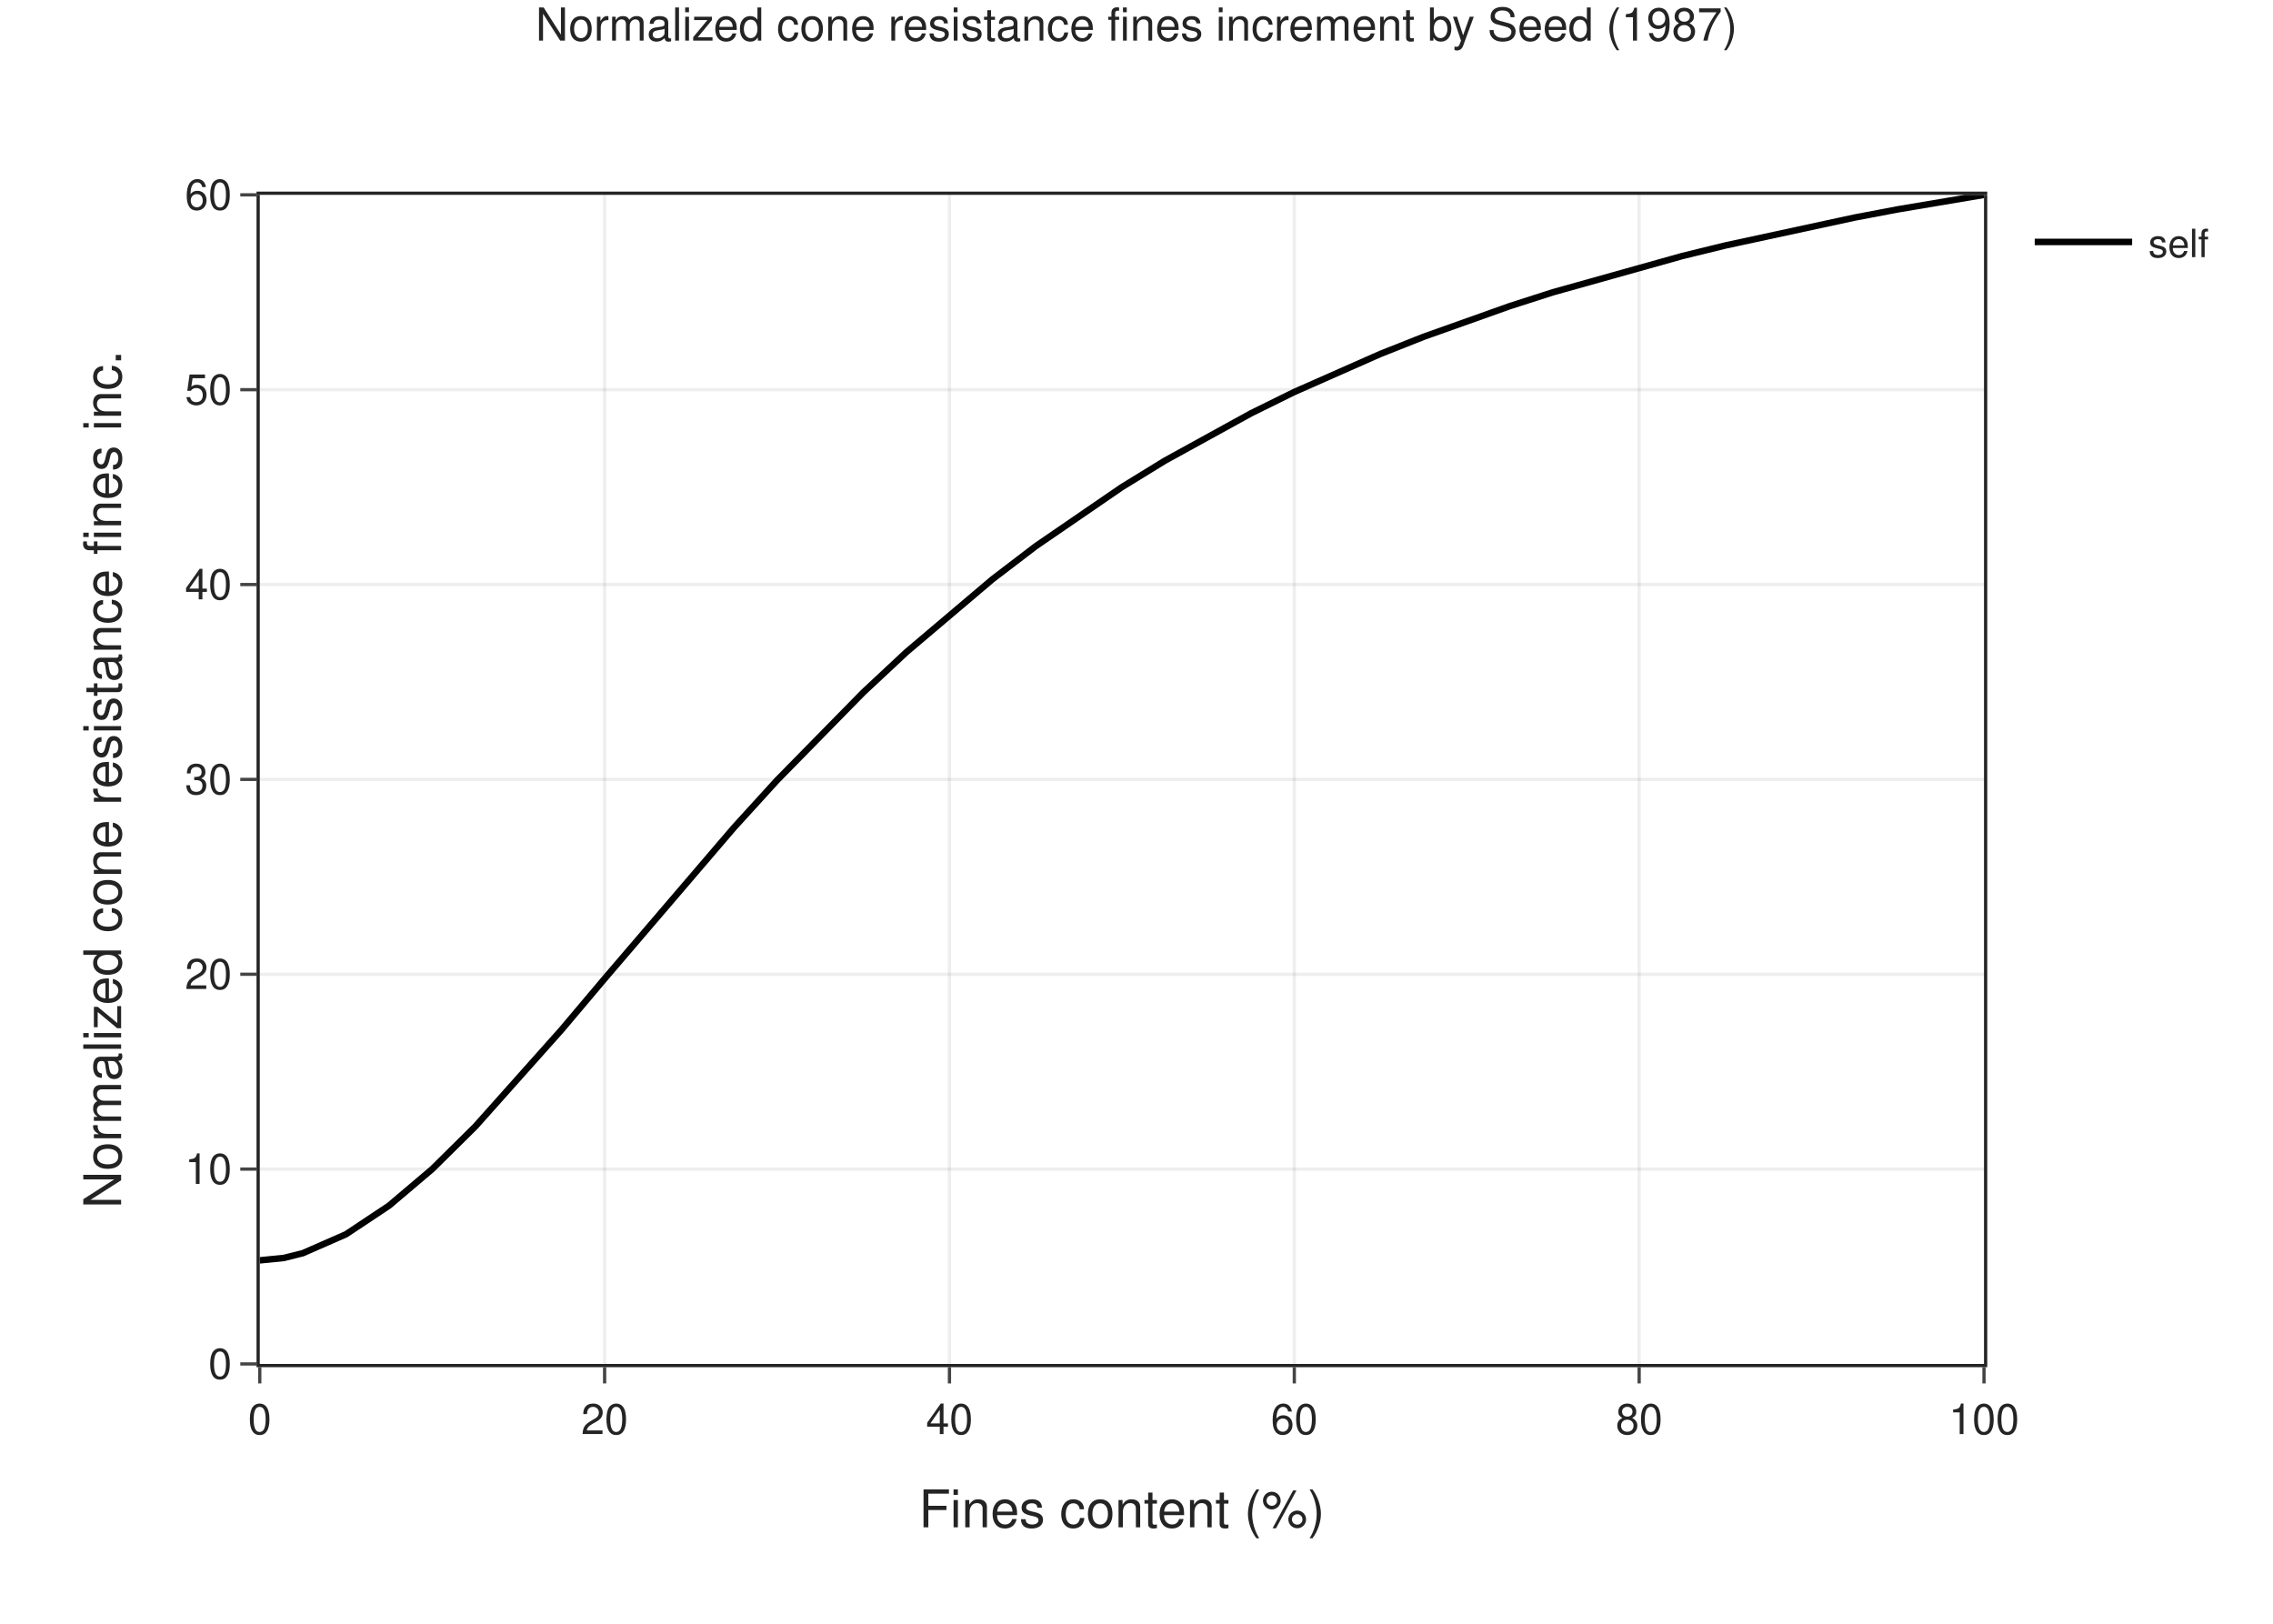
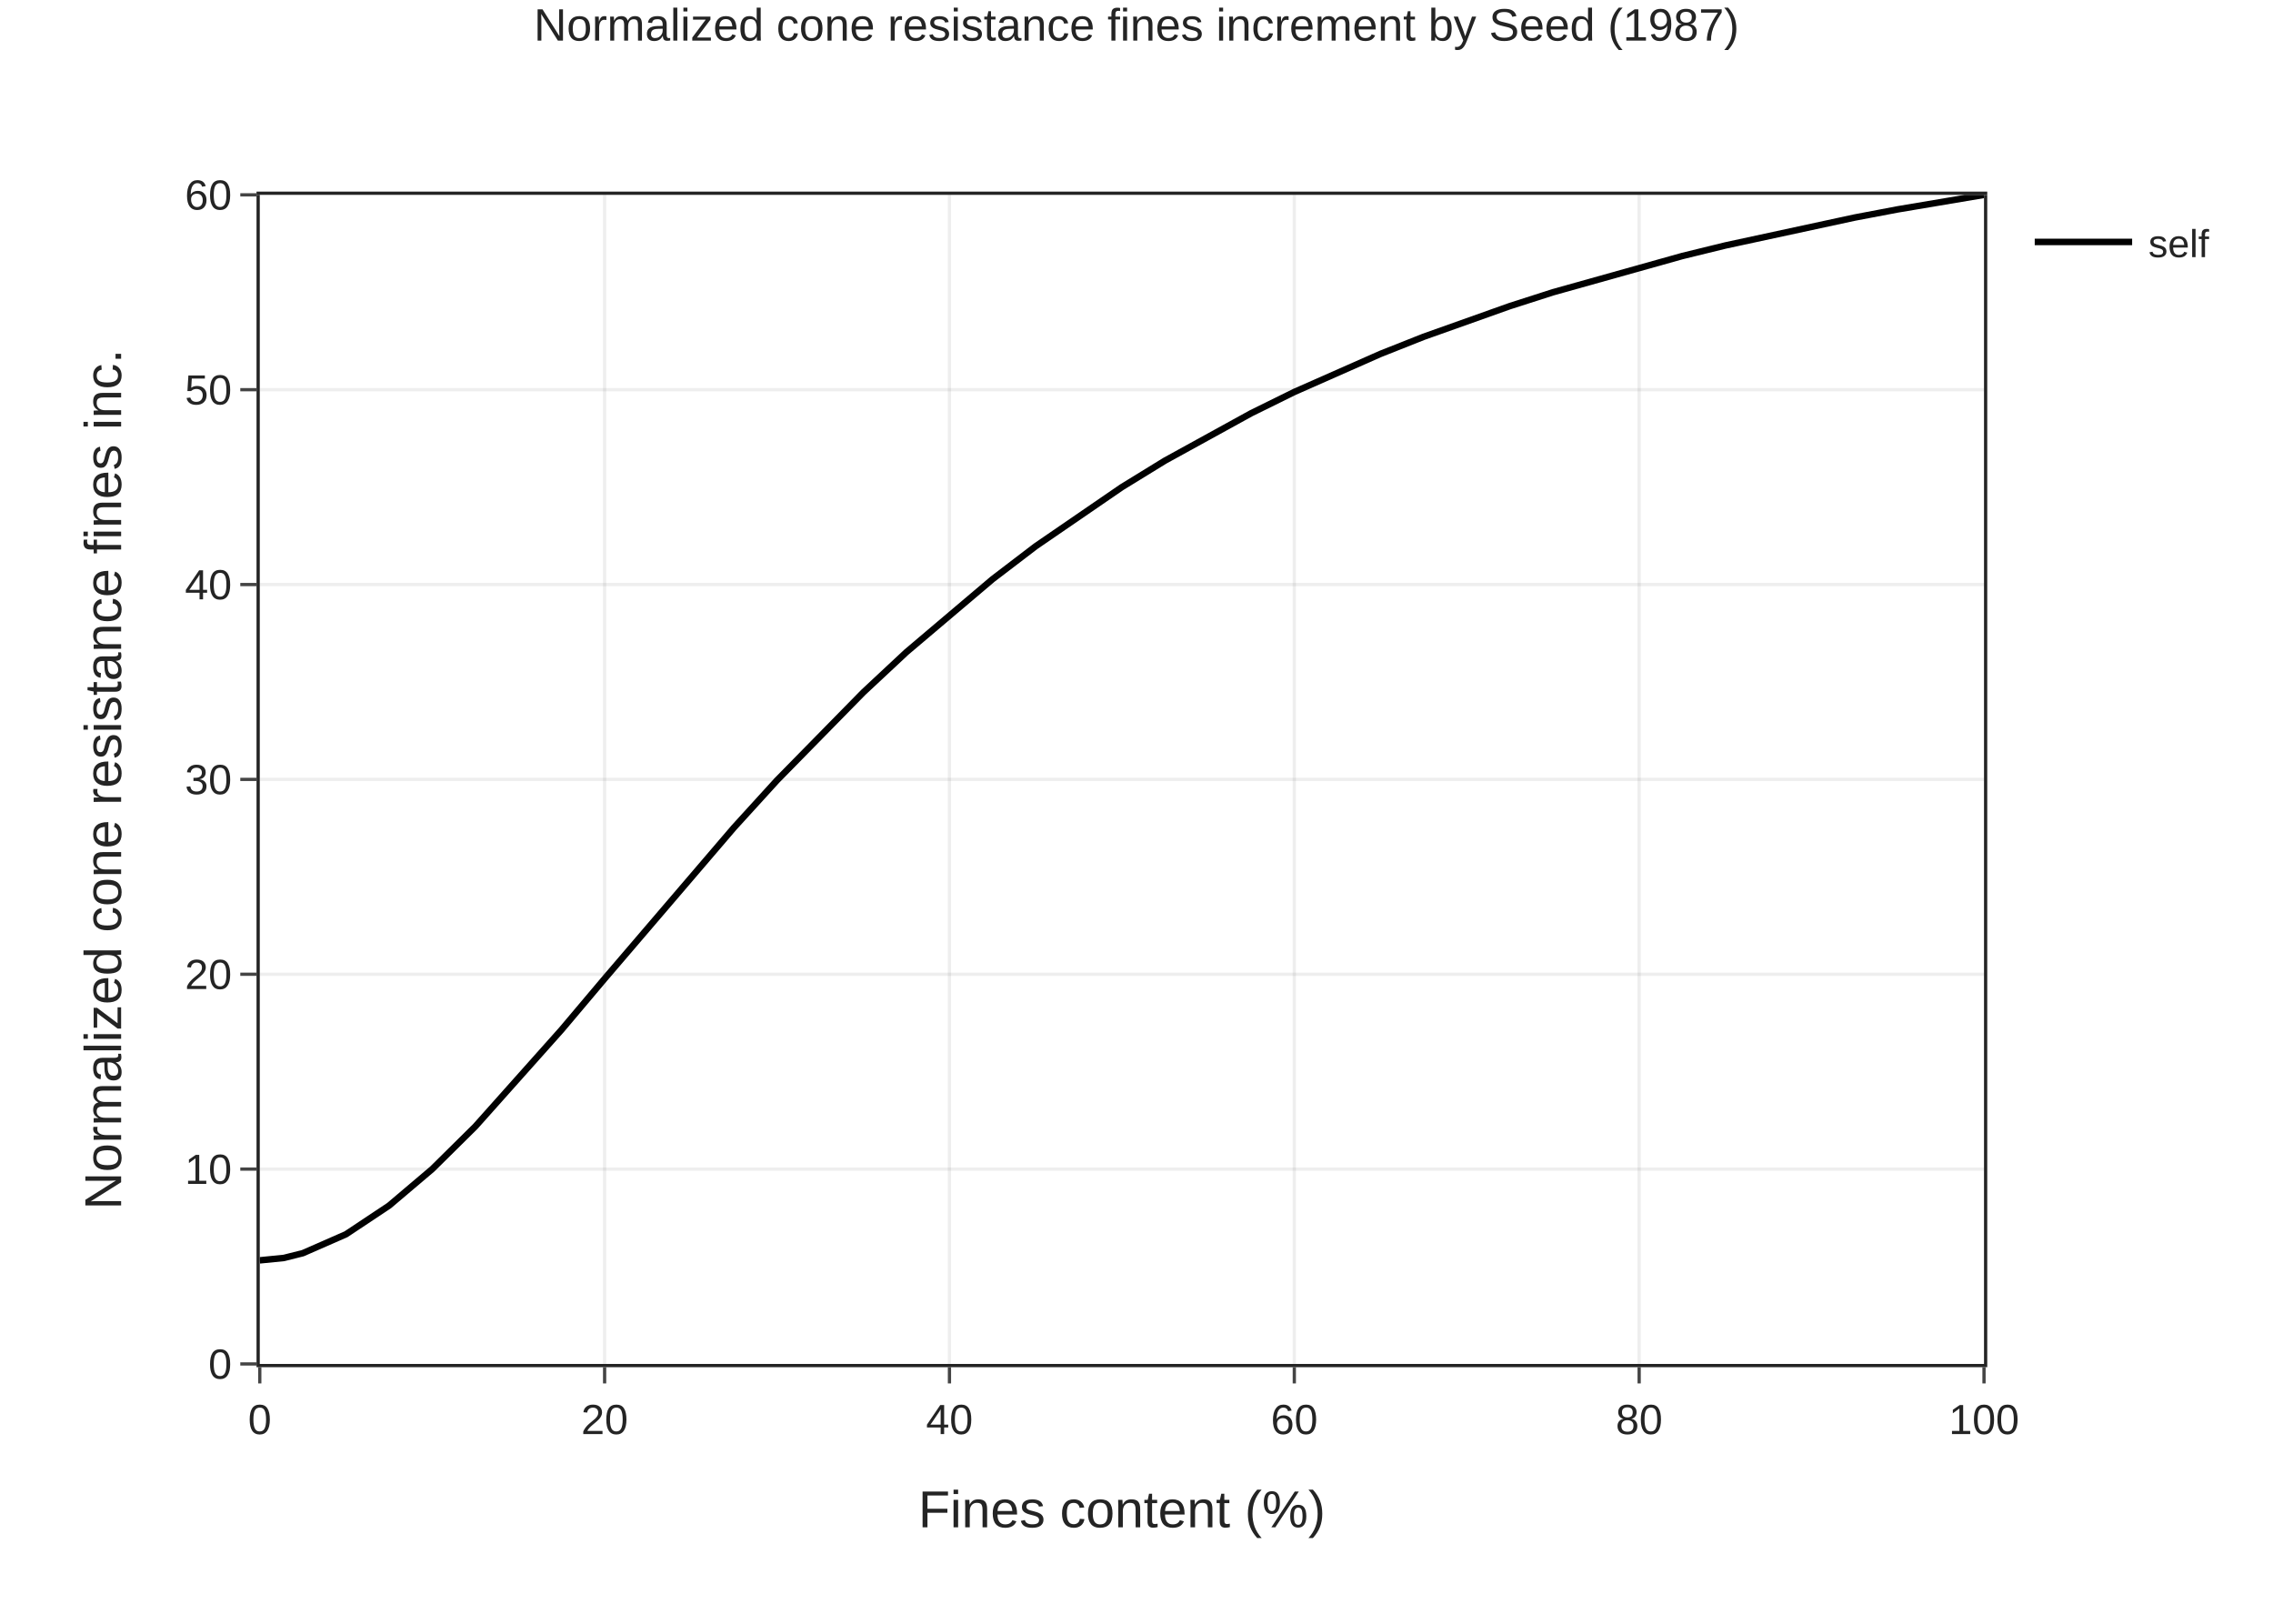
<svg xmlns="http://www.w3.org/2000/svg" class="main-svg" width="700" height="500" style="" viewBox="0 0 700 500">
  <rect x="0" y="0" width="700" height="500" style="fill: rgb(255, 255, 255); fill-opacity: 1;" />
-   <defs id="defs-f243b7">
+   <defs id="defs-4c5388">
    <g class="clips">
-       <clipPath id="clipf243b7xyplot" class="plotclip">
+       <clipPath id="clip4c5388xyplot" class="plotclip">
        <rect width="531" height="360" />
      </clipPath>
-       <clipPath class="axesclip" id="clipf243b7x">
+       <clipPath class="axesclip" id="clip4c5388x">
        <rect x="80" y="0" width="531" height="500" />
      </clipPath>
-       <clipPath class="axesclip" id="clipf243b7y">
+       <clipPath class="axesclip" id="clip4c5388y">
        <rect x="0" y="60" width="700" height="360" />
      </clipPath>
-       <clipPath class="axesclip" id="clipf243b7xy">
+       <clipPath class="axesclip" id="clip4c5388xy">
        <rect x="80" y="60" width="531" height="360" />
      </clipPath>
    </g>
    <g class="gradients" />
    <g class="patterns" />
  </defs>
  <g class="bglayer" />
  <g class="layer-below">
    <g class="imagelayer" />
    <g class="shapelayer" />
  </g>
  <g class="cartesianlayer">
    <g class="subplot xy">
      <g class="layer-subplot">
        <g class="shapelayer" />
        <g class="imagelayer" />
      </g>
      <g class="minor-gridlayer">
        <g class="x" />
        <g class="y" />
      </g>
      <g class="gridlayer">
        <g class="x">
          <path class="xgrid crisp" transform="translate(186.2,0)" d="M0,60v360" style="stroke: rgb(0, 0, 0); stroke-opacity: 0.07; stroke-width: 1px;" />
          <path class="xgrid crisp" transform="translate(292.4,0)" d="M0,60v360" style="stroke: rgb(0, 0, 0); stroke-opacity: 0.07; stroke-width: 1px;" />
          <path class="xgrid crisp" transform="translate(398.6,0)" d="M0,60v360" style="stroke: rgb(0, 0, 0); stroke-opacity: 0.07; stroke-width: 1px;" />
          <path class="xgrid crisp" transform="translate(504.8,0)" d="M0,60v360" style="stroke: rgb(0, 0, 0); stroke-opacity: 0.07; stroke-width: 1px;" />
        </g>
        <g class="y">
          <path class="ygrid crisp" transform="translate(0,360)" d="M80,0h531" style="stroke: rgb(0, 0, 0); stroke-opacity: 0.07; stroke-width: 1px;" />
          <path class="ygrid crisp" transform="translate(0,300)" d="M80,0h531" style="stroke: rgb(0, 0, 0); stroke-opacity: 0.07; stroke-width: 1px;" />
          <path class="ygrid crisp" transform="translate(0,240)" d="M80,0h531" style="stroke: rgb(0, 0, 0); stroke-opacity: 0.07; stroke-width: 1px;" />
          <path class="ygrid crisp" transform="translate(0,180)" d="M80,0h531" style="stroke: rgb(0, 0, 0); stroke-opacity: 0.07; stroke-width: 1px;" />
          <path class="ygrid crisp" transform="translate(0,120)" d="M80,0h531" style="stroke: rgb(0, 0, 0); stroke-opacity: 0.07; stroke-width: 1px;" />
        </g>
      </g>
      <g class="zerolinelayer" />
      <g class="layer-between">
        <g class="shapelayer" />
        <g class="imagelayer" />
      </g>
      <path class="xlines-below" />
      <path class="ylines-below" />
      <g class="overlines-below" />
      <g class="xaxislayer-below" />
      <g class="yaxislayer-below" />
      <g class="overaxes-below" />
      <g class="overplot">
-         <g class="xy" transform="translate(80,60)" clip-path="url(#clipf243b7xyplot)">
+         <g class="xy" transform="translate(80,60)" clip-path="url(#clip4c5388xyplot)">
          <g class="scatterlayer mlayer">
-             <g class="trace scatter trace3705bb" style="stroke-miterlimit: 2; opacity: 1;">
+             <g class="trace scatter trace5e378b" style="stroke-miterlimit: 2; opacity: 1;">
              <g class="fills" />
              <g class="errorbars" />
              <g class="lines">
                <path class="js-line" d="M0,328.1L7.43,327.36L13.27,325.89L26.55,320.07L39.82,311.25L53.1,300L66.38,286.87L92.93,257.1L106.2,241.37L146.02,194.85L159.3,180.27L185.85,153.22L199.12,140.83L225.68,118.34L238.95,108.21L265.5,90L278.77,81.85L305.33,67.24L318.6,60.7L345.15,48.97L358.42,43.71L384.98,34.26L398.25,30L438.08,18.84L451.35,15.59L491.17,6.99L504.45,4.47L531,0" style="vector-effect: none; fill: none; stroke: rgb(0, 0, 0); stroke-opacity: 1; stroke-width: 2px; opacity: 1;" />
              </g>
              <g class="points" />
              <g class="text" />
            </g>
-             <g class="trace scatter trace97bb9c" style="stroke-miterlimit: 2; opacity: 1;">
+             <g class="trace scatter trace69e41f" style="stroke-miterlimit: 2; opacity: 1;">
              <g class="fills" />
              <g class="errorbars" />
              <g class="lines" />
              <g class="points" />
              <g class="text" />
            </g>
          </g>
        </g>
      </g>
      <g class="zerolinelayer-above" />
      <path class="xlines-above crisp" d="M79,420.5H612M79,59.5H612" style="fill: none; stroke-width: 1px; stroke: rgb(36, 36, 36); stroke-opacity: 1;" />
      <path class="ylines-above crisp" d="M79.5,60V420M611.5,60V420" style="fill: none; stroke-width: 1px; stroke: rgb(36, 36, 36); stroke-opacity: 1;" />
      <g class="overlines-above" />
      <g class="xaxislayer-above">
        <path class="xtick ticks crisp" d="M0,421v5" transform="translate(80,0)" style="stroke: rgb(68, 68, 68); stroke-opacity: 1; stroke-width: 1px;" />
        <path class="xtick ticks crisp" d="M0,421v5" transform="translate(186.2,0)" style="stroke: rgb(68, 68, 68); stroke-opacity: 1; stroke-width: 1px;" />
        <path class="xtick ticks crisp" d="M0,421v5" transform="translate(292.4,0)" style="stroke: rgb(68, 68, 68); stroke-opacity: 1; stroke-width: 1px;" />
        <path class="xtick ticks crisp" d="M0,421v5" transform="translate(398.6,0)" style="stroke: rgb(68, 68, 68); stroke-opacity: 1; stroke-width: 1px;" />
        <path class="xtick ticks crisp" d="M0,421v5" transform="translate(504.8,0)" style="stroke: rgb(68, 68, 68); stroke-opacity: 1; stroke-width: 1px;" />
        <path class="xtick ticks crisp" d="M0,421v5" transform="translate(611,0)" style="stroke: rgb(68, 68, 68); stroke-opacity: 1; stroke-width: 1px;" />
        <g class="xtick">
-           <text text-anchor="middle" x="0" y="441.6" transform="translate(80,0)" style="font-family: Helvetica; font-size: 13px; fill: rgb(36, 36, 36); fill-opacity: 1; white-space: pre;">0</text>
+           <text text-anchor="middle" x="0" y="441.6" transform="translate(80,0)" style="font-family: Arial; font-size: 13px; fill: rgb(36, 36, 36); fill-opacity: 1; white-space: pre;">0</text>
        </g>
        <g class="xtick">
-           <text text-anchor="middle" x="0" y="441.6" style="font-family: Helvetica; font-size: 13px; fill: rgb(36, 36, 36); fill-opacity: 1; white-space: pre;" transform="translate(186.2,0)">20</text>
+           <text text-anchor="middle" x="0" y="441.6" style="font-family: Arial; font-size: 13px; fill: rgb(36, 36, 36); fill-opacity: 1; white-space: pre;" transform="translate(186.2,0)">20</text>
        </g>
        <g class="xtick">
-           <text text-anchor="middle" x="0" y="441.6" style="font-family: Helvetica; font-size: 13px; fill: rgb(36, 36, 36); fill-opacity: 1; white-space: pre;" transform="translate(292.4,0)">40</text>
+           <text text-anchor="middle" x="0" y="441.6" style="font-family: Arial; font-size: 13px; fill: rgb(36, 36, 36); fill-opacity: 1; white-space: pre;" transform="translate(292.4,0)">40</text>
        </g>
        <g class="xtick">
-           <text text-anchor="middle" x="0" y="441.6" style="font-family: Helvetica; font-size: 13px; fill: rgb(36, 36, 36); fill-opacity: 1; white-space: pre;" transform="translate(398.6,0)">60</text>
+           <text text-anchor="middle" x="0" y="441.6" style="font-family: Arial; font-size: 13px; fill: rgb(36, 36, 36); fill-opacity: 1; white-space: pre;" transform="translate(398.6,0)">60</text>
        </g>
        <g class="xtick">
-           <text text-anchor="middle" x="0" y="441.6" style="font-family: Helvetica; font-size: 13px; fill: rgb(36, 36, 36); fill-opacity: 1; white-space: pre;" transform="translate(504.8,0)">80</text>
+           <text text-anchor="middle" x="0" y="441.6" style="font-family: Arial; font-size: 13px; fill: rgb(36, 36, 36); fill-opacity: 1; white-space: pre;" transform="translate(504.8,0)">80</text>
        </g>
        <g class="xtick">
-           <text text-anchor="middle" x="0" y="441.6" style="font-family: Helvetica; font-size: 13px; fill: rgb(36, 36, 36); fill-opacity: 1; white-space: pre;" transform="translate(611,0)">100</text>
+           <text text-anchor="middle" x="0" y="441.6" style="font-family: Arial; font-size: 13px; fill: rgb(36, 36, 36); fill-opacity: 1; white-space: pre;" transform="translate(611,0)">100</text>
        </g>
      </g>
      <g class="yaxislayer-above">
        <path class="ytick ticks crisp" d="M79,0h-5" transform="translate(0,420)" style="stroke: rgb(68, 68, 68); stroke-opacity: 1; stroke-width: 1px;" />
        <path class="ytick ticks crisp" d="M79,0h-5" transform="translate(0,360)" style="stroke: rgb(68, 68, 68); stroke-opacity: 1; stroke-width: 1px;" />
        <path class="ytick ticks crisp" d="M79,0h-5" transform="translate(0,300)" style="stroke: rgb(68, 68, 68); stroke-opacity: 1; stroke-width: 1px;" />
        <path class="ytick ticks crisp" d="M79,0h-5" transform="translate(0,240)" style="stroke: rgb(68, 68, 68); stroke-opacity: 1; stroke-width: 1px;" />
        <path class="ytick ticks crisp" d="M79,0h-5" transform="translate(0,180)" style="stroke: rgb(68, 68, 68); stroke-opacity: 1; stroke-width: 1px;" />
        <path class="ytick ticks crisp" d="M79,0h-5" transform="translate(0,120)" style="stroke: rgb(68, 68, 68); stroke-opacity: 1; stroke-width: 1px;" />
        <path class="ytick ticks crisp" d="M79,0h-5" transform="translate(0,60)" style="stroke: rgb(68, 68, 68); stroke-opacity: 1; stroke-width: 1px;" />
        <g class="ytick">
-           <text text-anchor="end" x="71.4" y="4.55" transform="translate(0,420)" style="font-family: Helvetica; font-size: 13px; fill: rgb(36, 36, 36); fill-opacity: 1; white-space: pre;">0</text>
+           <text text-anchor="end" x="71.4" y="4.55" transform="translate(0,420)" style="font-family: Arial; font-size: 13px; fill: rgb(36, 36, 36); fill-opacity: 1; white-space: pre;">0</text>
        </g>
        <g class="ytick">
-           <text text-anchor="end" x="71.4" y="4.55" style="font-family: Helvetica; font-size: 13px; fill: rgb(36, 36, 36); fill-opacity: 1; white-space: pre;" transform="translate(0,360)">10</text>
+           <text text-anchor="end" x="71.4" y="4.55" style="font-family: Arial; font-size: 13px; fill: rgb(36, 36, 36); fill-opacity: 1; white-space: pre;" transform="translate(0,360)">10</text>
        </g>
        <g class="ytick">
-           <text text-anchor="end" x="71.4" y="4.55" style="font-family: Helvetica; font-size: 13px; fill: rgb(36, 36, 36); fill-opacity: 1; white-space: pre;" transform="translate(0,300)">20</text>
+           <text text-anchor="end" x="71.4" y="4.55" style="font-family: Arial; font-size: 13px; fill: rgb(36, 36, 36); fill-opacity: 1; white-space: pre;" transform="translate(0,300)">20</text>
        </g>
        <g class="ytick">
-           <text text-anchor="end" x="71.4" y="4.55" style="font-family: Helvetica; font-size: 13px; fill: rgb(36, 36, 36); fill-opacity: 1; white-space: pre;" transform="translate(0,240)">30</text>
+           <text text-anchor="end" x="71.4" y="4.55" style="font-family: Arial; font-size: 13px; fill: rgb(36, 36, 36); fill-opacity: 1; white-space: pre;" transform="translate(0,240)">30</text>
        </g>
        <g class="ytick">
-           <text text-anchor="end" x="71.4" y="4.55" style="font-family: Helvetica; font-size: 13px; fill: rgb(36, 36, 36); fill-opacity: 1; white-space: pre;" transform="translate(0,180)">40</text>
+           <text text-anchor="end" x="71.4" y="4.55" style="font-family: Arial; font-size: 13px; fill: rgb(36, 36, 36); fill-opacity: 1; white-space: pre;" transform="translate(0,180)">40</text>
        </g>
        <g class="ytick">
-           <text text-anchor="end" x="71.4" y="4.55" style="font-family: Helvetica; font-size: 13px; fill: rgb(36, 36, 36); fill-opacity: 1; white-space: pre;" transform="translate(0,120)">50</text>
+           <text text-anchor="end" x="71.4" y="4.55" style="font-family: Arial; font-size: 13px; fill: rgb(36, 36, 36); fill-opacity: 1; white-space: pre;" transform="translate(0,120)">50</text>
        </g>
        <g class="ytick">
-           <text text-anchor="end" x="71.4" y="4.55" style="font-family: Helvetica; font-size: 13px; fill: rgb(36, 36, 36); fill-opacity: 1; white-space: pre;" transform="translate(0,60)">60</text>
+           <text text-anchor="end" x="71.4" y="4.55" style="font-family: Arial; font-size: 13px; fill: rgb(36, 36, 36); fill-opacity: 1; white-space: pre;" transform="translate(0,60)">60</text>
        </g>
      </g>
      <g class="overaxes-above" />
    </g>
  </g>
  <g class="polarlayer" />
  <g class="smithlayer" />
  <g class="ternarylayer" />
  <g class="geolayer" />
  <g class="funnelarealayer" />
  <g class="pielayer" />
  <g class="iciclelayer" />
  <g class="treemaplayer" />
  <g class="sunburstlayer" />
  <g class="glimages" />
-   <defs id="topdefs-f243b7">
+   <defs id="topdefs-4c5388">
    <g class="clips" />
-     <clipPath id="legendf243b7">
+     <clipPath id="legend4c5388">
      <rect width="66" height="29" x="0" y="0" />
    </clipPath>
  </defs>
  <g class="layer-above">
    <g class="imagelayer" />
    <g class="shapelayer" />
  </g>
  <g class="infolayer">
    <g class="legend" pointer-events="all" transform="translate(621.62,60)">
      <rect class="bg" shape-rendering="crispEdges" style="stroke: rgb(68, 68, 68); stroke-opacity: 1; fill: rgb(255, 255, 255); fill-opacity: 1; stroke-width: 0px;" width="66" height="29" x="0" y="0" />
-       <g class="scrollbox" transform="" clip-path="url(#legendf243b7)">
+       <g class="scrollbox" transform="" clip-path="url(#legend4c5388)">
        <g class="groups" transform="">
          <g class="traces" transform="translate(0,14.5)" style="opacity: 1;">
-             <text class="legendtext" text-anchor="start" x="40" y="4.68" style="font-family: Helvetica; font-size: 12px; fill: rgb(36, 36, 36); fill-opacity: 1; white-space: pre;">self</text>
+             <text class="legendtext" text-anchor="start" x="40" y="4.68" style="font-family: Arial; font-size: 12px; fill: rgb(36, 36, 36); fill-opacity: 1; white-space: pre;">self</text>
            <g class="layers" style="opacity: 1;">
              <g class="legendfill" />
              <g class="legendlines">
                <path class="js-line" d="M5,0h30" style="fill: none; stroke: rgb(0, 0, 0); stroke-opacity: 1; stroke-width: 2px;" />
              </g>
              <g class="legendsymbols">
                <g class="legendpoints" />
              </g>
            </g>
            <rect class="legendtoggle" x="0" y="-9.5" width="61" height="19" style="fill: rgb(0, 0, 0); fill-opacity: 0;" />
          </g>
        </g>
      </g>
      <rect class="scrollbar" rx="20" ry="3" width="0" height="0" style="fill: rgb(128, 139, 164); fill-opacity: 1;" x="0" y="0" />
    </g>
    <g class="g-gtitle">
-       <text class="gtitle" x="350" y="12.5" text-anchor="middle" dy="0em" style="opacity: 1; font-family: Helvetica; font-size: 14px; fill: rgb(36, 36, 36); fill-opacity: 1; white-space: pre;">Normalized cone resistance fines increment by Seed (1987)</text>
+       <text class="gtitle" x="350" y="12.5" text-anchor="middle" dy="0em" style="opacity: 1; font-family: Arial; font-size: 14px; fill: rgb(36, 36, 36); fill-opacity: 1; white-space: pre;">Normalized cone resistance fines increment by Seed (1987)</text>
    </g>
    <g class="g-xtitle">
-       <text class="xtitle" x="345.5" y="470.3" text-anchor="middle" style="opacity: 1; font-family: Helvetica; font-size: 16px; fill: rgb(36, 36, 36); fill-opacity: 1; white-space: pre;">Fines content (%)</text>
+       <text class="xtitle" x="345.5" y="470.3" text-anchor="middle" style="opacity: 1; font-family: Arial; font-size: 16px; fill: rgb(36, 36, 36); fill-opacity: 1; white-space: pre;">Fines content (%)</text>
    </g>
    <g class="g-ytitle">
-       <text class="ytitle" transform="rotate(-90,37.30039,240)" x="37.3" y="240" text-anchor="middle" style="opacity: 1; font-family: Helvetica; font-size: 16px; fill: rgb(36, 36, 36); fill-opacity: 1; white-space: pre;">Normalized cone resistance fines inc.</text>
+       <text class="ytitle" transform="rotate(-90,37.30039,240)" x="37.3" y="240" text-anchor="middle" style="opacity: 1; font-family: Arial; font-size: 16px; fill: rgb(36, 36, 36); fill-opacity: 1; white-space: pre;">Normalized cone resistance fines inc.</text>
    </g>
  </g>
</svg>
